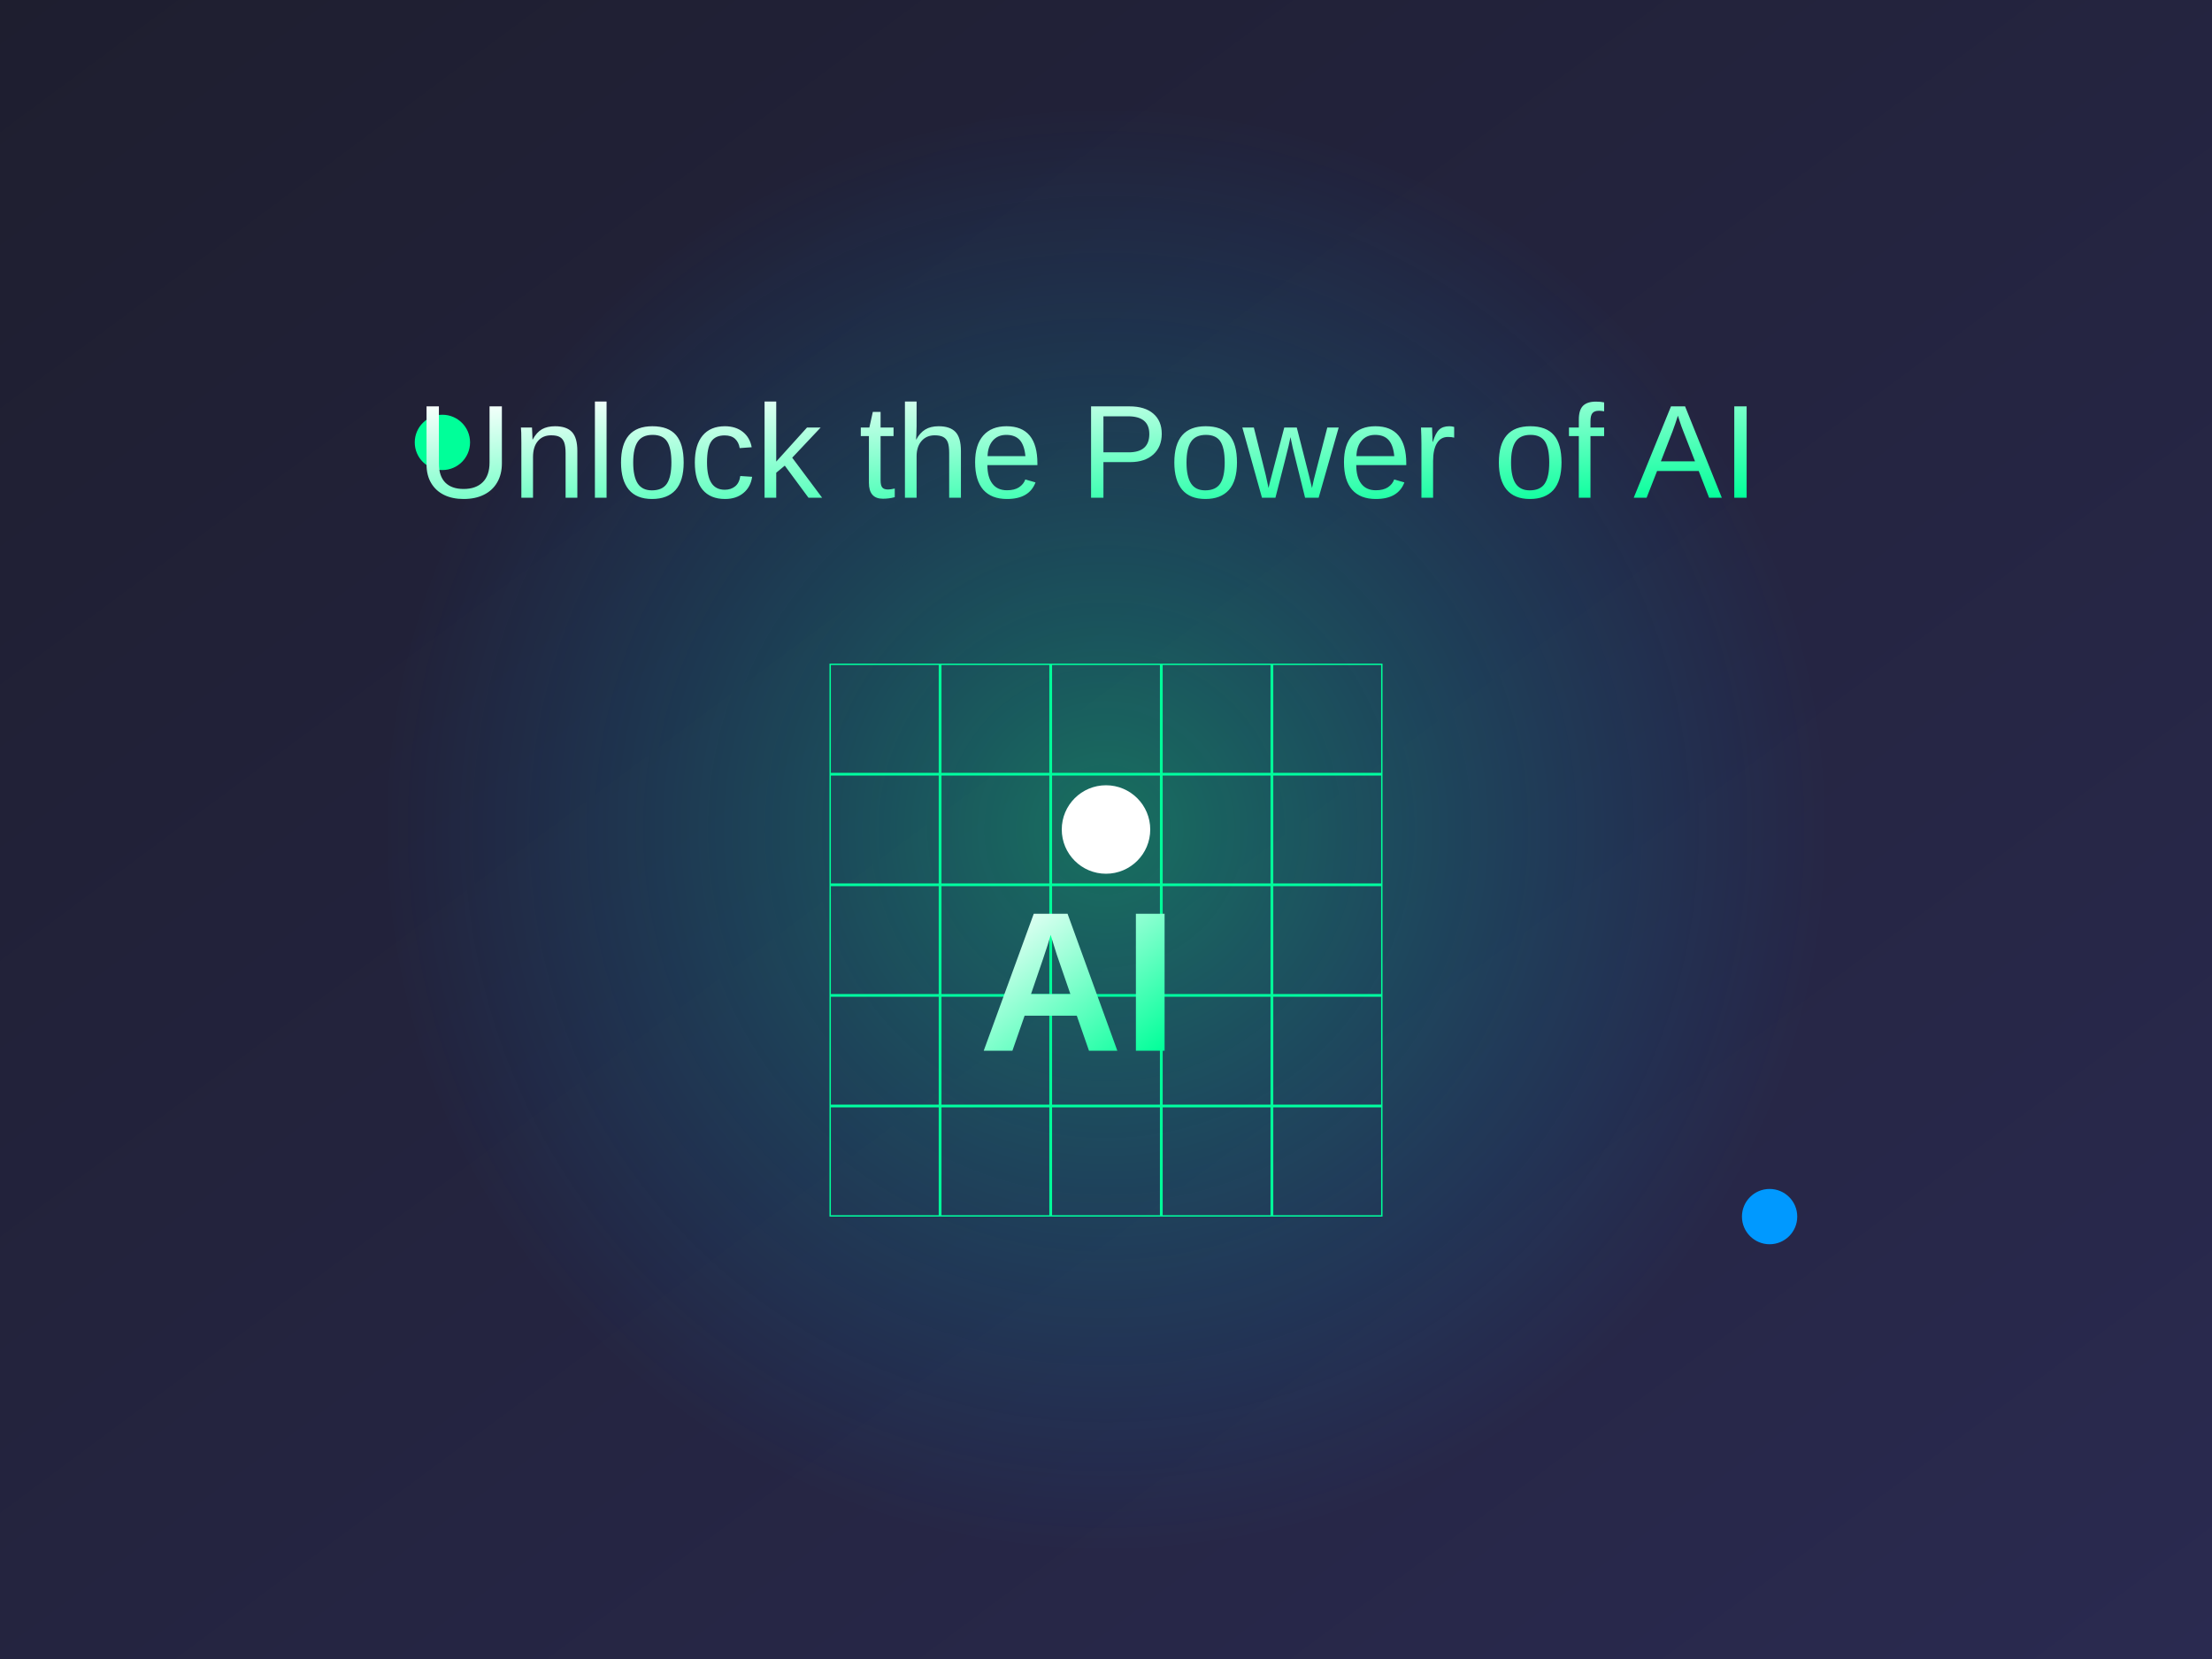
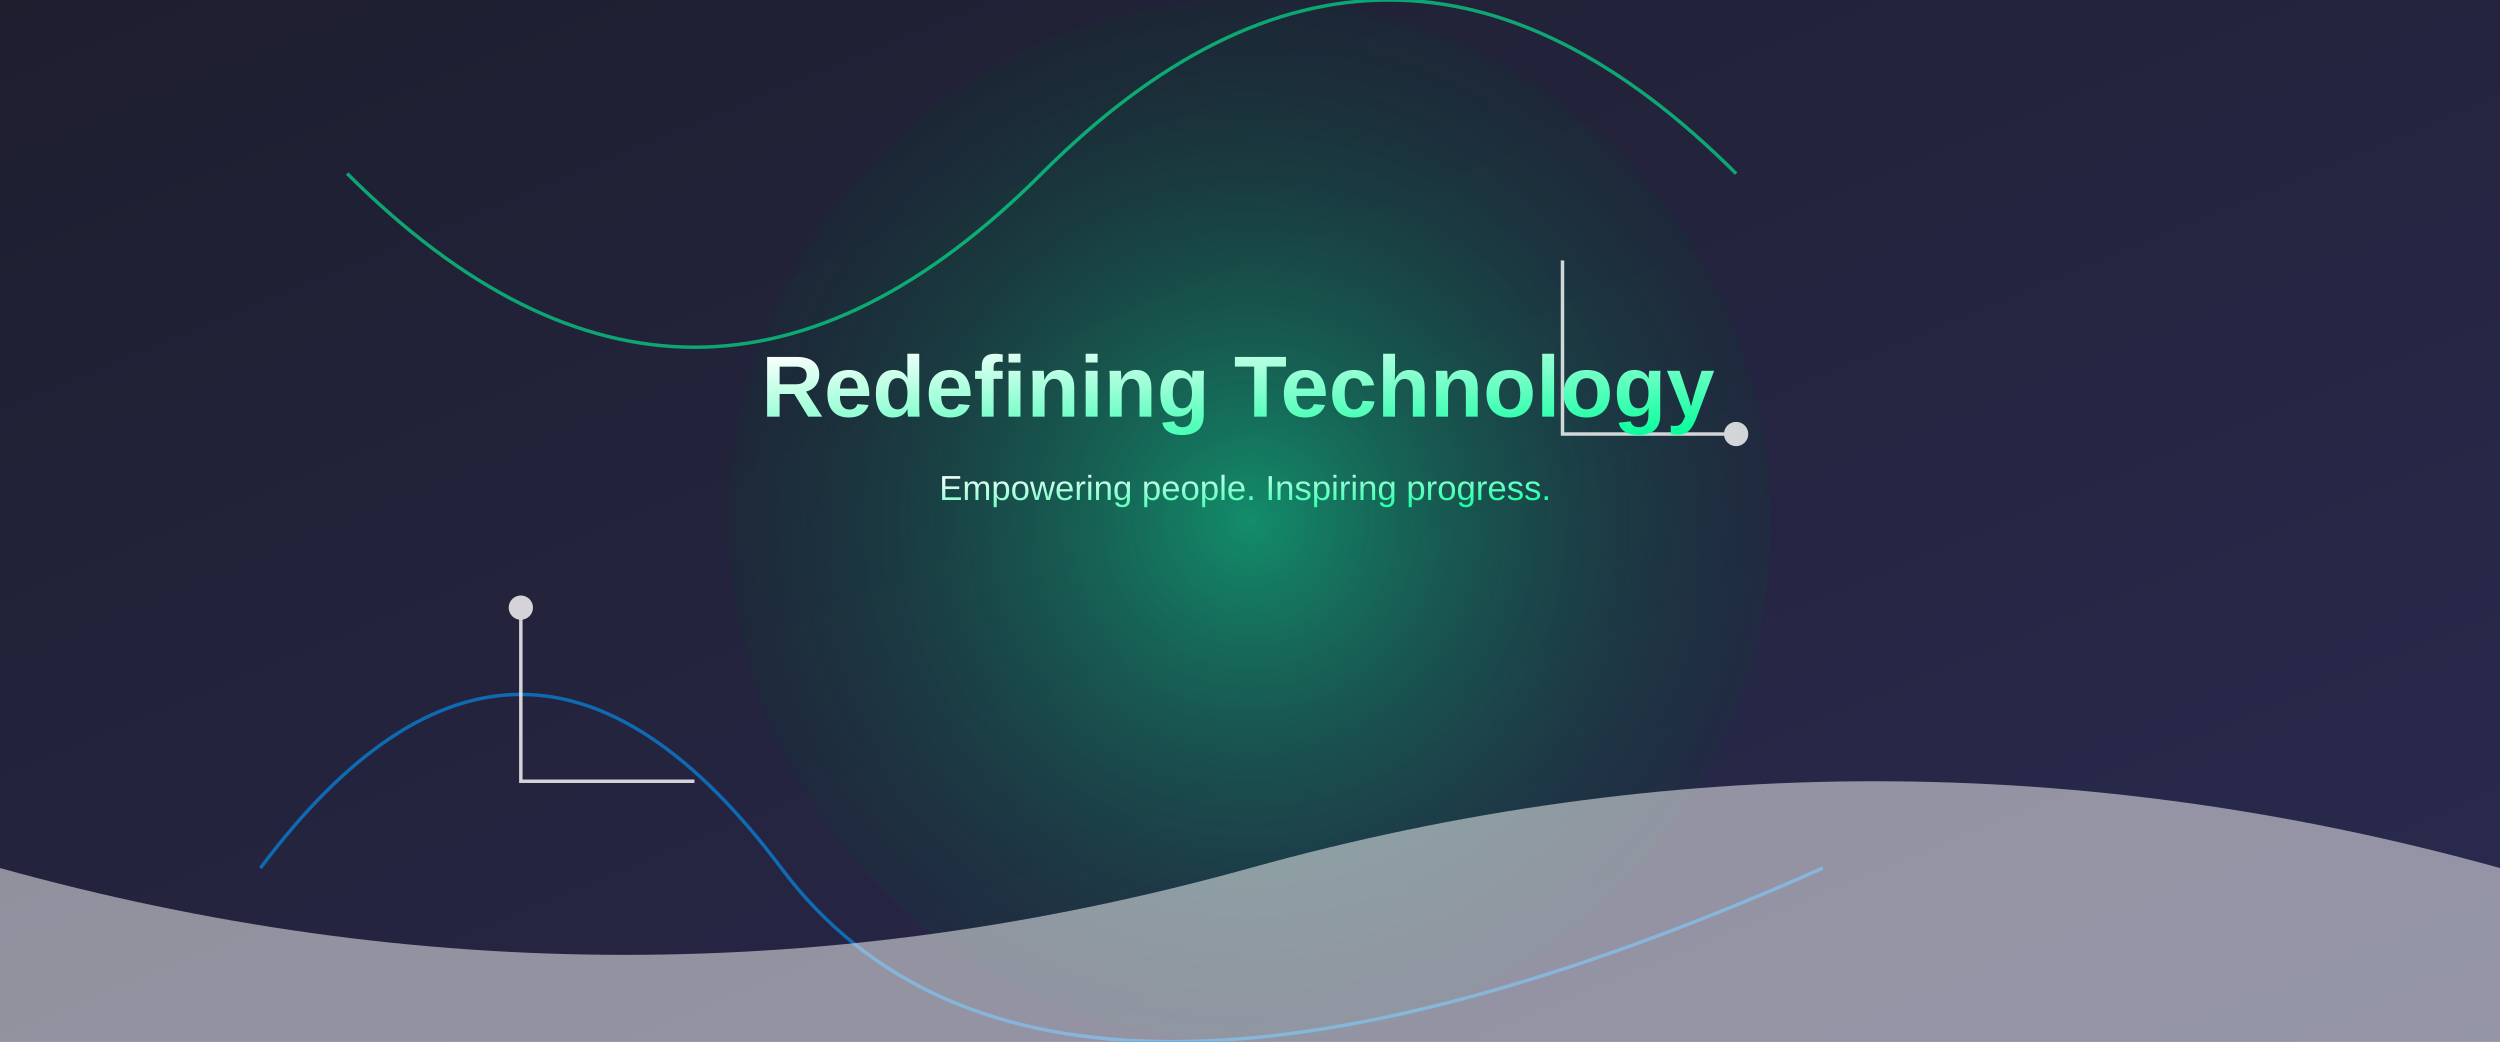
- <svg xmlns="http://www.w3.org/2000/svg" viewBox="0 0 400 300" width="400" height="300" fill="none">
+ <svg xmlns="http://www.w3.org/2000/svg" viewBox="0 0 1440 600" aria-labelledby="aboutHeroTitle" role="img">
  <defs>
-     <linearGradient id="bgGradient" x1="0%" y1="0%" x2="100%" y2="100%">
-       <stop offset="0%" stop-color="#1e1e2f" />
-       <stop offset="100%" stop-color="#2a2a50" />
+     <linearGradient id="heroGradient" x1="0" y1="0" x2="1" y2="1">
+       <stop offset="0%" stop-color="#1e1e2f">
+         <animate attributeName="stop-color" values="#1e1e2f;#2a2a50;#1e1e2f" dur="15s" repeatCount="indefinite" />
+       </stop>
+       <stop offset="100%" stop-color="#2a2a50">
+         <animate attributeName="stop-color" values="#2a2a50;#1e1e2f;#2a2a50" dur="15s" repeatCount="indefinite" />
+       </stop>
    </linearGradient>
-     <radialGradient id="glowGradient" cx="50%" cy="50%" r="50%">
-       <stop offset="0%" stop-color="#00ff99" stop-opacity="0.7" />
-       <stop offset="100%" stop-color="#0099ff" stop-opacity="0" />
+     <radialGradient id="heroRadial" cx="50%" cy="50%" r="70%">
+       <stop offset="0%" stop-color="rgba(0, 255, 153, 0.8)">
+         <animate attributeName="stop-color" values="rgba(0, 255, 153, 0.8);rgba(0, 153, 255, 0.6);rgba(0, 255, 153, 0.8)" dur="20s" repeatCount="indefinite" />
+       </stop>
+       <stop offset="100%" stop-color="rgba(0, 0, 0, 0)" />
    </radialGradient>
-     <pattern id="circuitPattern" width="20" height="20" patternUnits="userSpaceOnUse">
-       <line x1="0" y1="10" x2="20" y2="10" stroke="#00ff99" stroke-width="0.5" />
-       <line x1="10" y1="0" x2="10" y2="20" stroke="#00ff99" stroke-width="0.5" />
-     </pattern>
    <linearGradient id="textGradient" x1="0%" y1="0%" x2="100%" y2="100%">
      <stop offset="0%" stop-color="#ffffff" />
      <stop offset="100%" stop-color="#00ff99" />
    </linearGradient>
  </defs>
-   <rect x="0" y="0" width="400" height="300" fill="url(#bgGradient)" />
-   <circle cx="200" cy="150" r="130" fill="url(#glowGradient)" opacity="0.5">
-     <animate attributeName="r" values="130;150;130" dur="2.618s" repeatCount="indefinite" />
-     <animate attributeName="opacity" values="0.5;0.8;0.5" dur="2.618s" repeatCount="indefinite" />
+   <rect x="0" y="0" width="1440" height="600" fill="url(#heroGradient)" />
+   <circle cx="720" cy="300" r="300" fill="url(#heroRadial)" opacity="0.6">
+     <animate attributeName="r" values="300;350;280;300" dur="15s" repeatCount="indefinite" />
+     <animate attributeName="opacity" values="0.6;0.8;0.4;0.6" dur="20s" repeatCount="indefinite" />
  </circle>
-   <g transform="translate(100, 70)">
-     <rect x="50" y="50" width="100" height="100" fill="url(#circuitPattern)">
-       <animate attributeName="fill" values="url(#circuitPattern);#00ff99;url(#circuitPattern)" dur="3.236s" repeatCount="indefinite" />
-     </rect>
-     <text x="100" y="120" text-anchor="middle" font-family="Arial, sans-serif" font-size="36" fill="url(#textGradient)" font-weight="bold">
-       AI
-       <animate attributeName="opacity" values="1;0.9;1" dur="2.618s" repeatCount="indefinite" />
-     </text>
-   </g>
-   <g>
-     <circle cx="80" cy="80" r="5" fill="#00ff99">
-       <animate attributeName="cx" values="80;200;320;80" dur="4.236s" repeatCount="indefinite" />
-       <animate attributeName="cy" values="80;150;220;80" dur="4.236s" repeatCount="indefinite" />
+   <path d="M200 100 Q400 300 600 100 T1000 100" fill="none" stroke="#00ff99" stroke-width="2" opacity="0.6">
+     <animate attributeName="stroke-dasharray" values="0,500;500,0;0,500" dur="16s" repeatCount="indefinite" />
+     <animateTransform attributeName="transform" type="translate" values="0 0;0 10;0 -10;0 0" dur="18s" repeatCount="indefinite" />
+   </path>
+   <path d="M150 500 Q300 300 450 500 T1050 500" fill="none" stroke="#0099ff" stroke-width="2" opacity="0.6">
+     <animate attributeName="stroke-dasharray" values="0,500;500,0;0,500" dur="20s" repeatCount="indefinite" />
+     <animateTransform attributeName="transform" type="translate" values="0 0;0 -10;0 10;0 0" dur="22s" repeatCount="indefinite" />
+   </path>
+   <g fill="none" stroke="#ffffff" stroke-width="2" opacity="0.8">
+     <path d="M900 150 v100 h100">
+       <animateTransform attributeName="transform" type="translate" values="0 0;0 -10;0 5;0 0" dur="14s" repeatCount="indefinite" />
+     </path>
+     <circle cx="1000" cy="250" r="6" fill="#ffffff">
+       <animate attributeName="r" values="6;9;6" dur="12s" repeatCount="indefinite" />
    </circle>
-     <circle cx="320" cy="220" r="5" fill="#0099ff">
-       <animate attributeName="cx" values="320;200;80;320" dur="4.236s" repeatCount="indefinite" />
-       <animate attributeName="cy" values="220;150;80;220" dur="4.236s" repeatCount="indefinite" />
-     </circle>
-     <circle cx="200" cy="150" r="8" fill="#ffffff">
-       <animate attributeName="r" values="8;12;8" dur="3.618s" repeatCount="indefinite" />
-       <animate attributeName="fill" values="#ffffff;#00ff99;#ffffff" dur="3.618s" repeatCount="indefinite" />
+     <path d="M400 450 h-100 v-100">
+       <animateTransform attributeName="transform" type="translate" values="0 0;0 -8;0 5;0 0" dur="16s" repeatCount="indefinite" />
+     </path>
+     <circle cx="300" cy="350" r="6" fill="#ffffff">
+       <animate attributeName="r" values="6;10;6" dur="18s" repeatCount="indefinite" />
    </circle>
  </g>
-   <text x="50%" y="30%" text-anchor="middle" font-family="Arial, sans-serif" font-size="24" fill="url(#textGradient)">
-     Unlock the Power of AI
-     <animate attributeName="opacity" values="1;0.9;1" dur="3.236s" repeatCount="indefinite" />
+   <text x="50%" y="40%" text-anchor="middle" font-family="Arial, sans-serif" font-size="50" fill="url(#textGradient)" font-weight="bold">
+     Redefining Technology
+     <animateTransform attributeName="transform" type="scale" values="1 1;1.05 1.05;1 1" dur="15s" repeatCount="indefinite" />
  </text>
+   <text x="50%" y="48%" text-anchor="middle" font-family="Arial, sans-serif" font-size="20" fill="url(#textGradient)" font-weight="300">
+     Empowering people. Inspiring progress.
+     <animate attributeName="opacity" values="1;0.8;1" dur="18s" repeatCount="indefinite" />
+   </text>
+   <path d="M0 500 Q360 600 720 500 T1440 500 L1440 600 L0 600 Z" fill="#ffffff" opacity="0.5">
+     <animateTransform attributeName="transform" type="translate" values="0 0;0 -10;0 10;0 0" dur="18s" repeatCount="indefinite" />
+   </path>
</svg>
